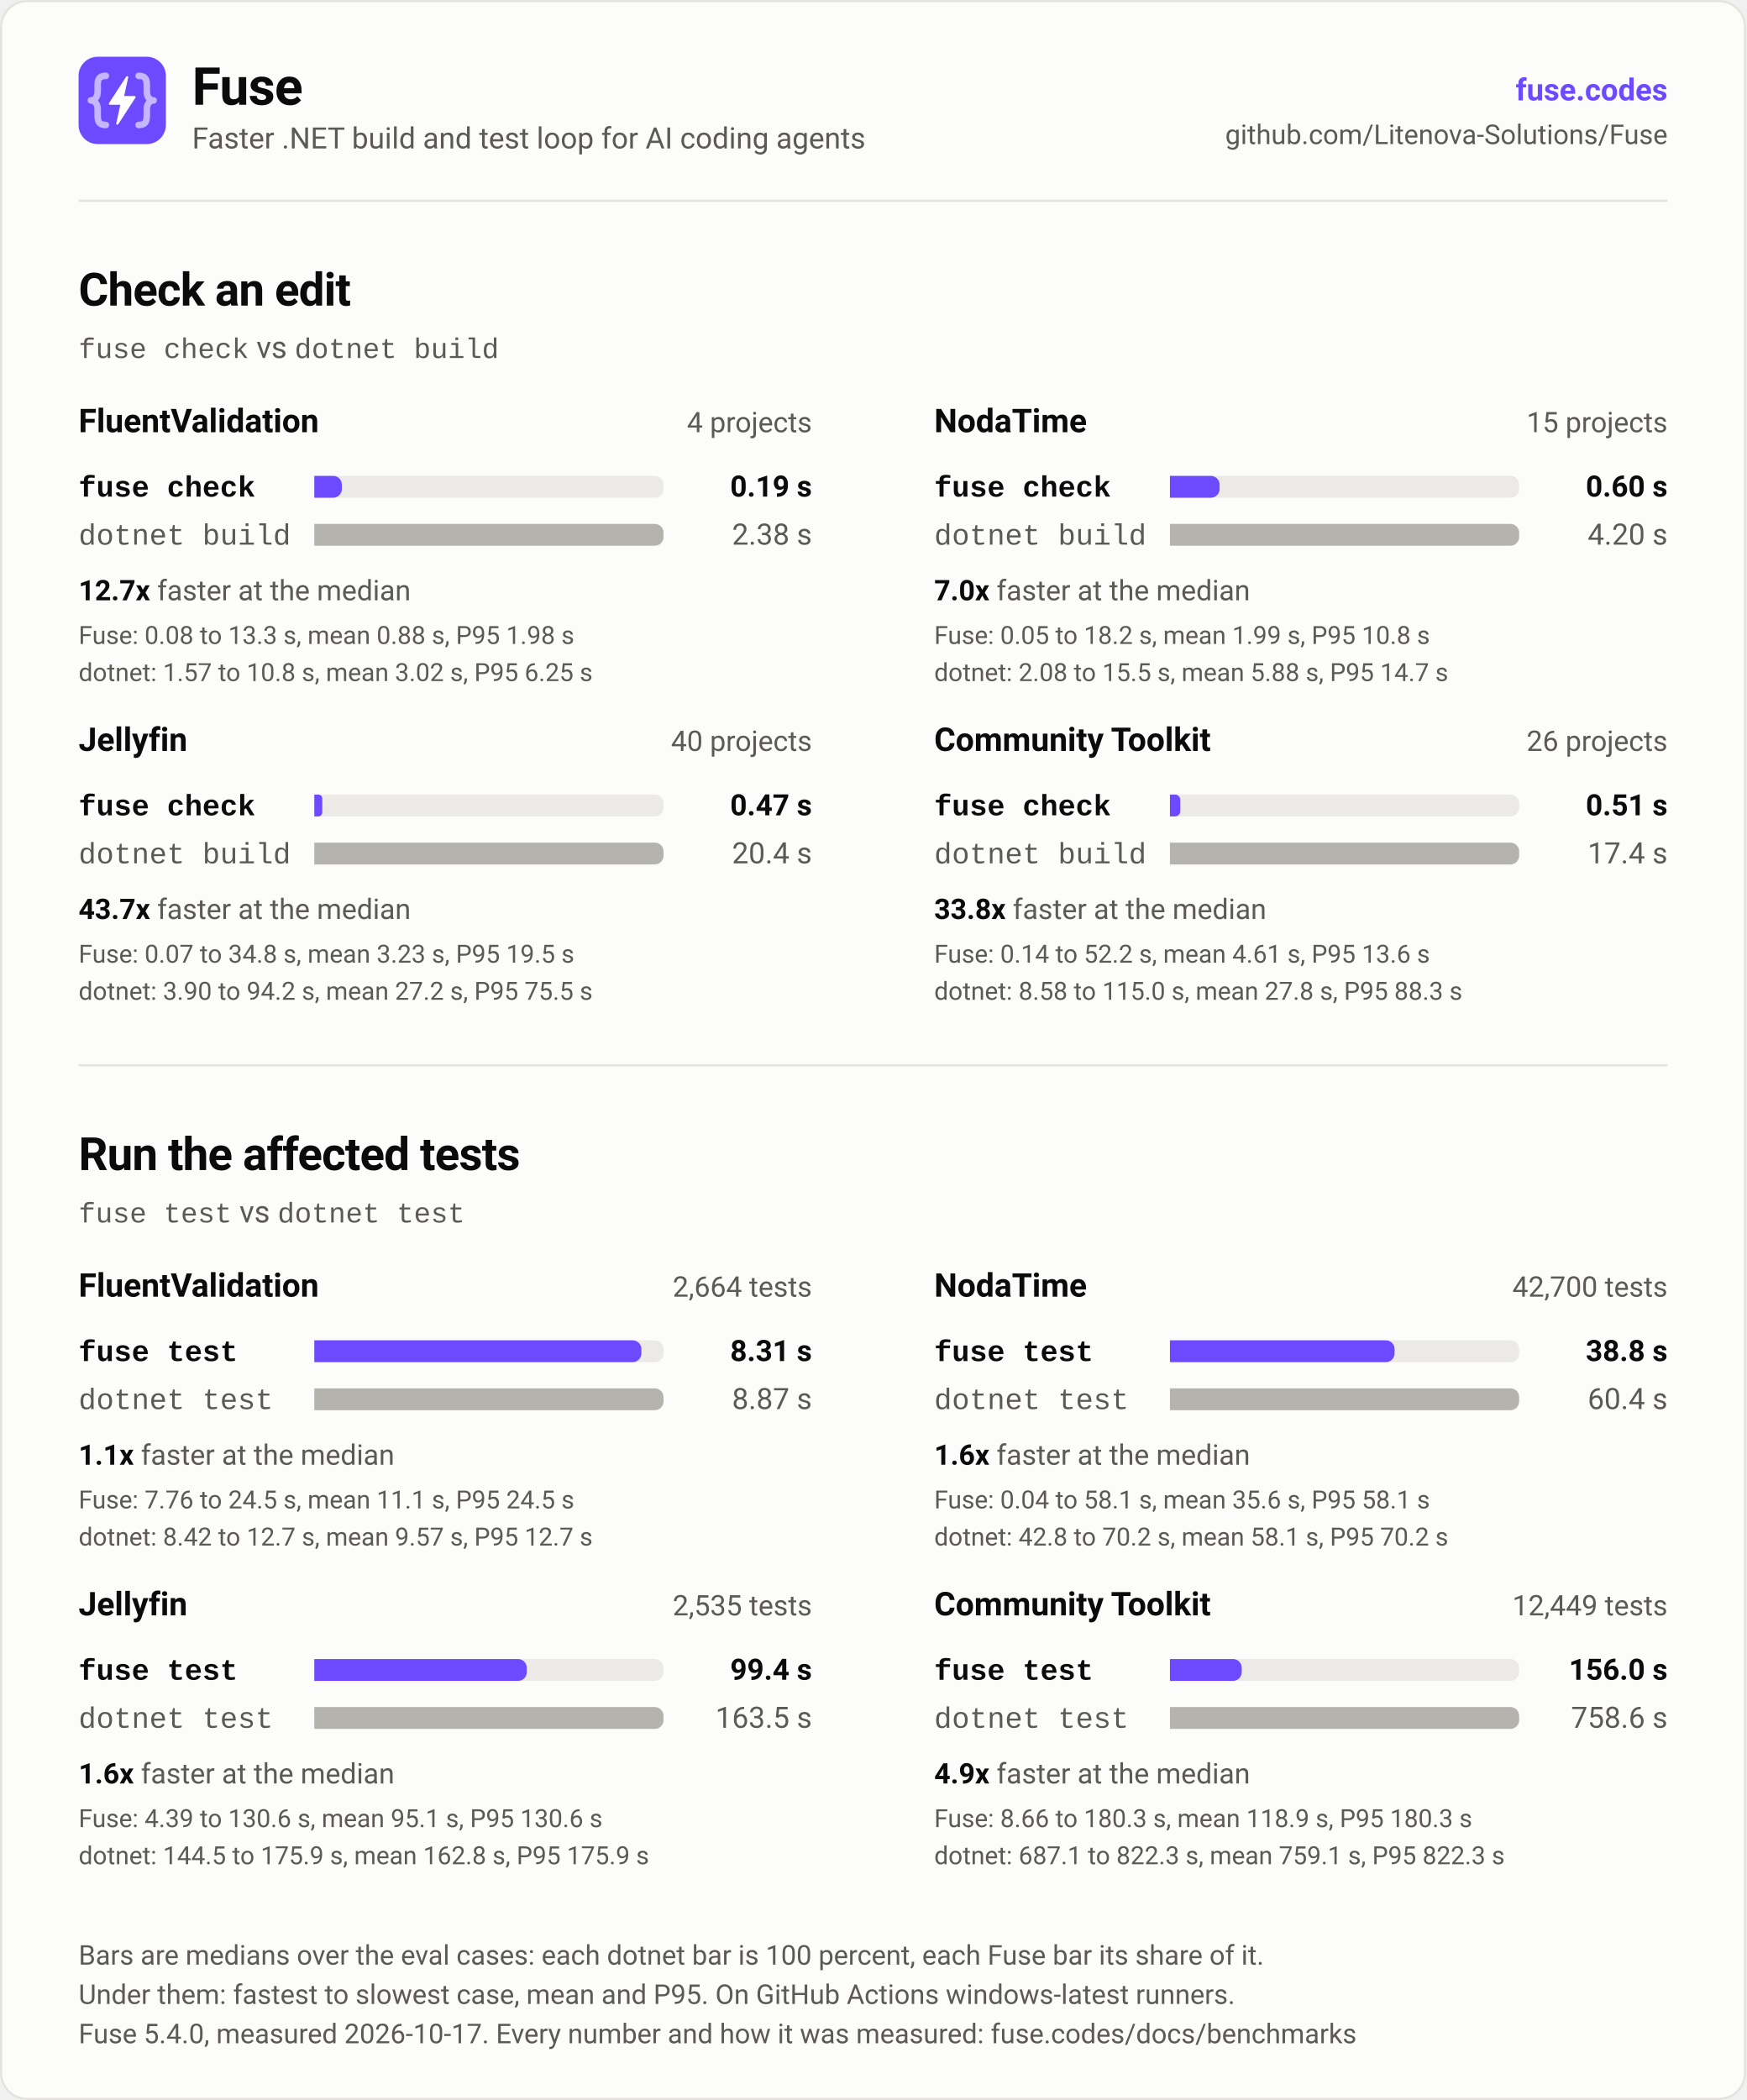
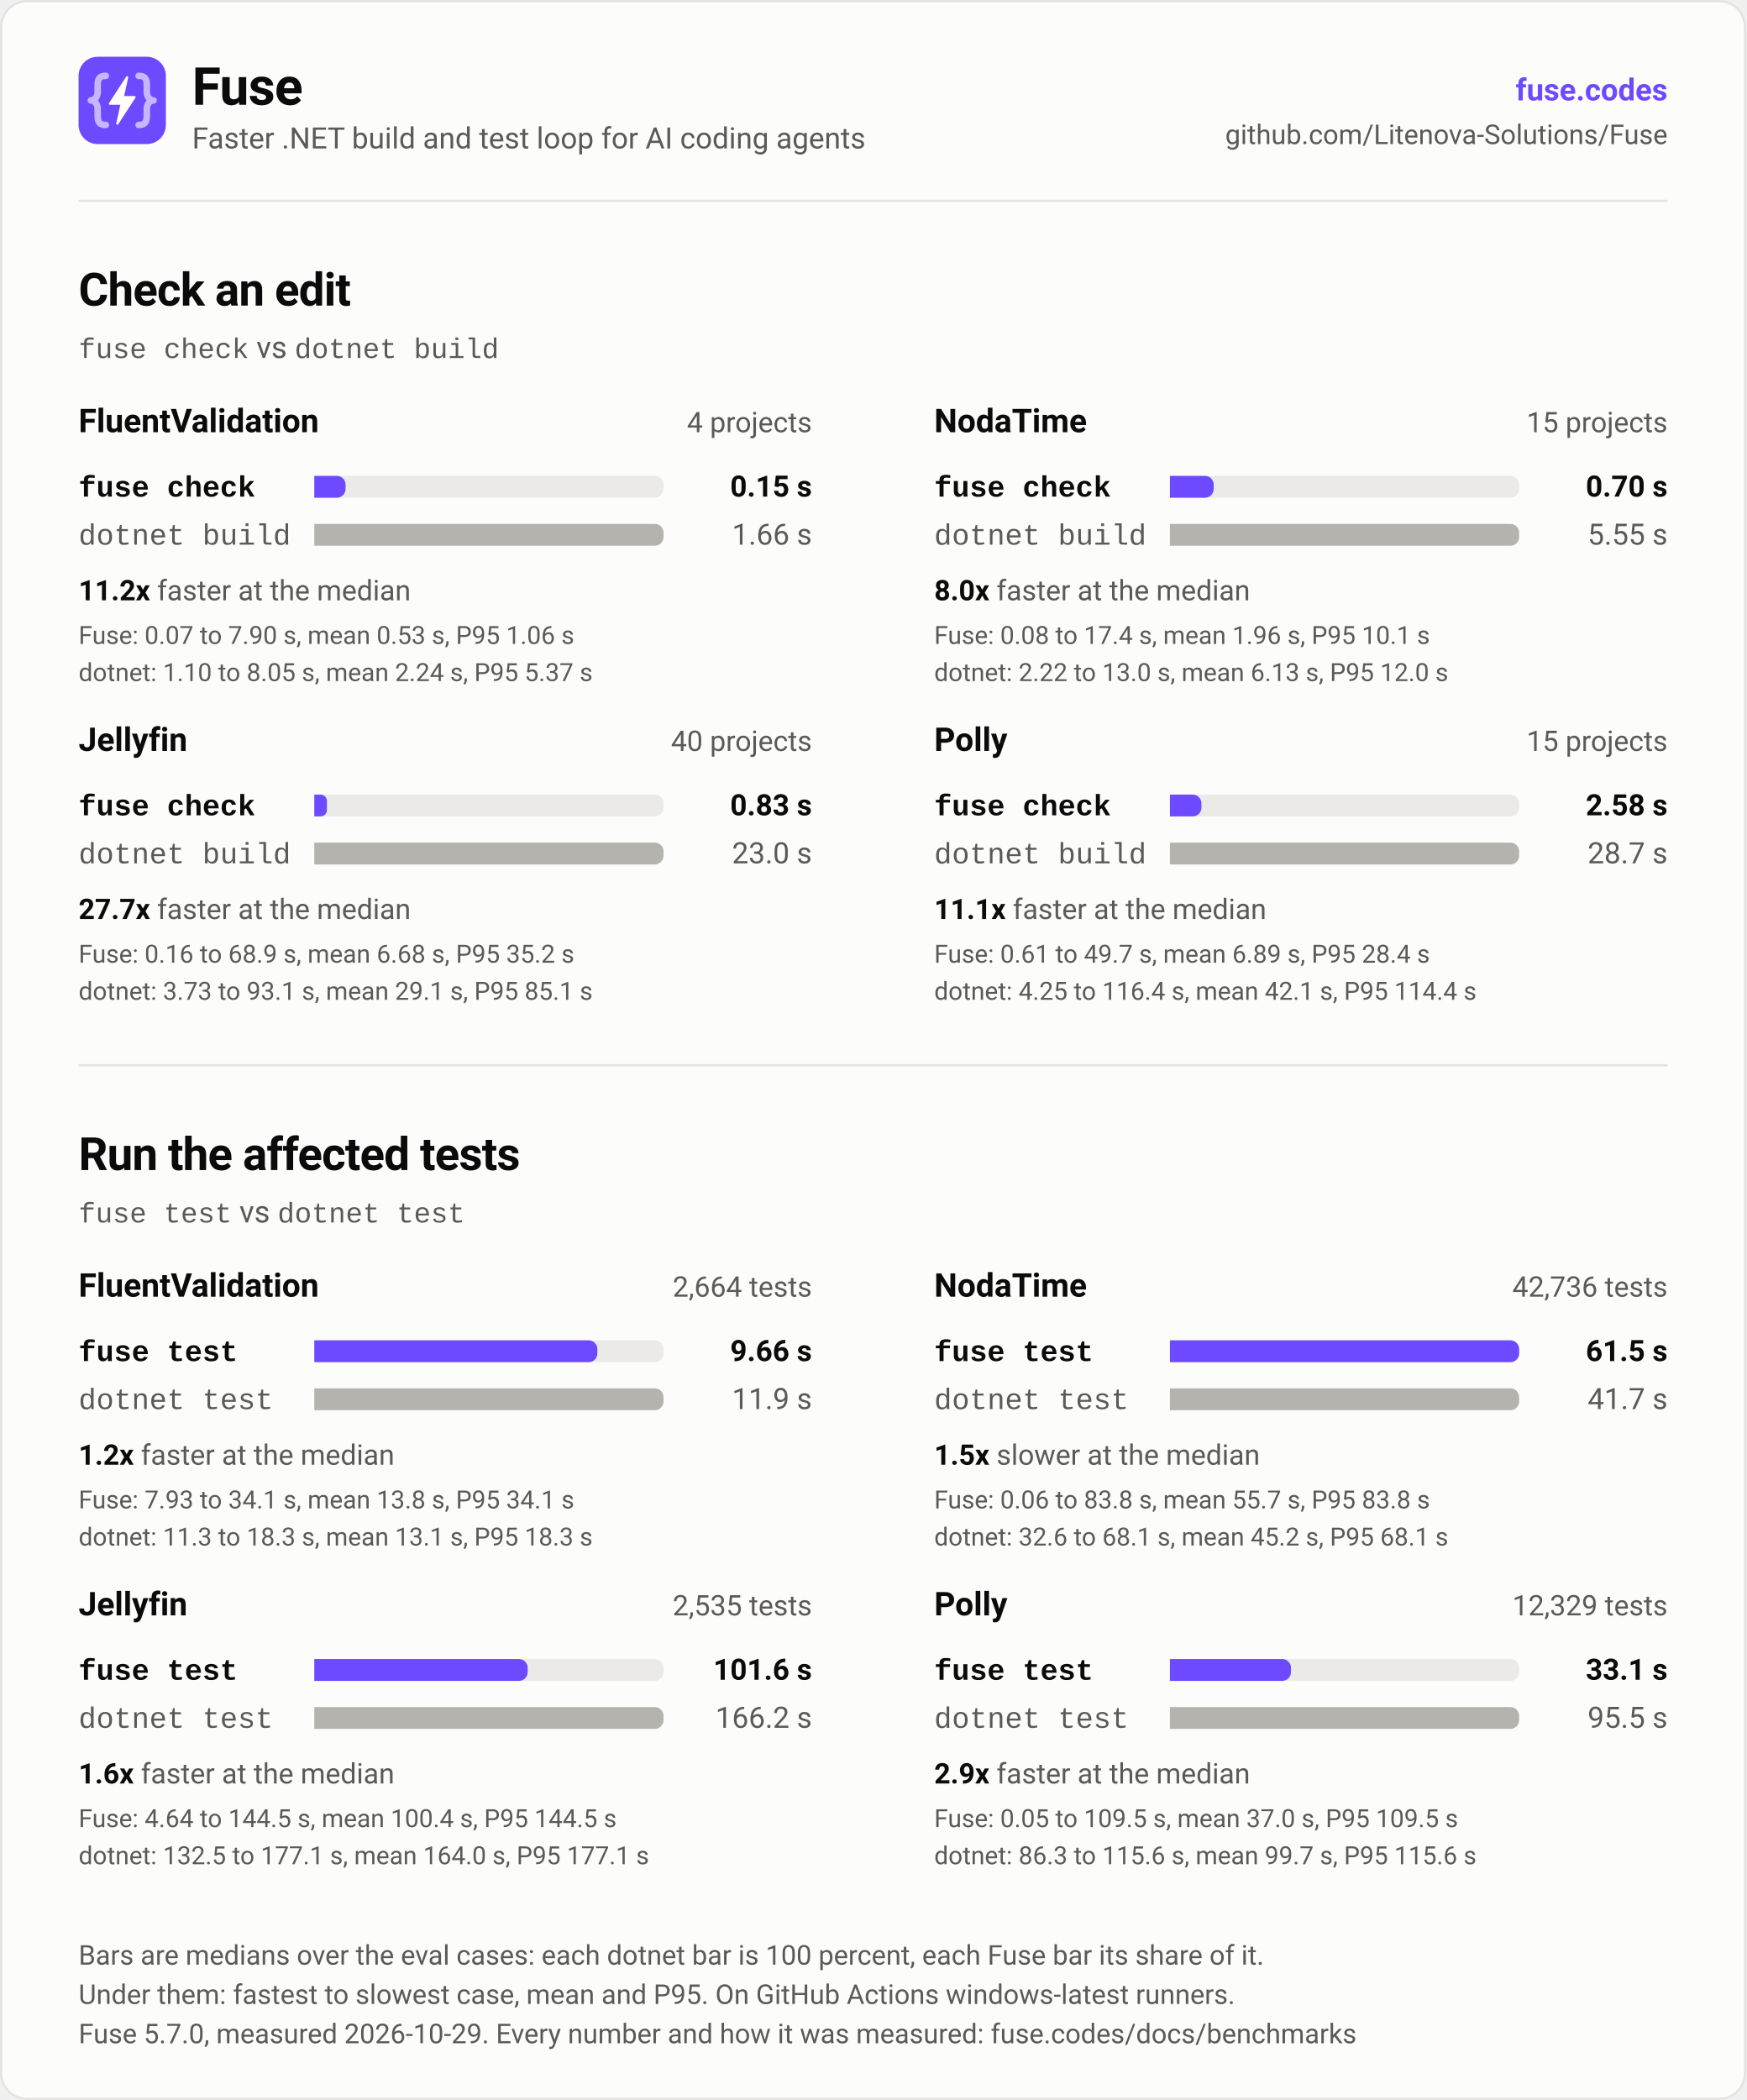
<svg xmlns="http://www.w3.org/2000/svg" viewBox="0 0 800 962" width="800" height="962" role="img" aria-labelledby="t d">
  <style>
  .bg { fill: #fcfcfb; stroke: #e4e3de; }
  .brand { font-size: 24px; font-weight: 700; letter-spacing: -0.3px; }
  .tagline { font-size: 13.5px; fill: #5b5a55; }
  .site { font-size: 14px; font-weight: 600; fill: #6d4aff; }
  .repo-url { font-size: 12.5px; fill: #5b5a55; }
  .rule { stroke: #e4e3de; }
  text { font-family: ui-sans-serif, system-ui, -apple-system, "Segoe UI", Roboto, sans-serif; fill: #0b0b0b; }
  .mono { font-family: ui-monospace, SFMono-Regular, Consolas, "Liberation Mono", monospace; }
  .panel { font-size: 21px; font-weight: 700; letter-spacing: -0.3px; }
  .sub { font-size: 14px; fill: #5b5a55; }
  .sub .mono { font-size: 13px; }
  .repo { font-size: 15px; font-weight: 600; }
  .meta, .note { font-size: 13px; fill: #5b5a55; }
  .note { font-size: 12.5px; }
  .cmd, .t { font-size: 13.5px; fill: #5b5a55; }
  .t { font-variant-numeric: tabular-nums; }
  .fuse-text { fill: #0b0b0b; font-weight: 600; }
  .speed { font-size: 13px; fill: #5b5a55; }
  .speed tspan { fill: #0b0b0b; font-weight: 600; }
  .stats { font-size: 11.5px; fill: #5b5a55; font-variant-numeric: tabular-nums; }
  .track { fill: #ebeae6; }
  .fill-slow { fill: #b4b3ad; }
  .fill-fuse { fill: #6d4aff; }
  @media (prefers-color-scheme: dark) {
    .bg { fill: #1a1a19; stroke: #34332f; }
    .tagline, .repo-url { fill: #b9b8af; }
    .site { fill: #9b85ff; }
    .rule { stroke: #34332f; }
    text, .fuse-text, .speed tspan { fill: #f4f4f0; }
    .sub, .meta, .note, .cmd, .t, .speed, .stats { fill: #b9b8af; }
    .fuse-text { fill: #f4f4f0; }
    .track { fill: #2e2d2a; }
    .fill-slow { fill: #6f6e68; }
    .fill-fuse { fill: #9b85ff; }
  }
</style>
  <rect class="bg" x="0.5" y="0.5" width="799" height="961" rx="12" />
  <g transform="translate(36,26) scale(1.25)">
    <rect width="32" height="32" rx="7" fill="#6d4aff" />
    <g fill="none" stroke="#ffffff" stroke-width="2.4" stroke-linecap="round" stroke-linejoin="round" opacity="0.6">
      <path d="M10 7c-2.5 0-3 1.2-3 3.5v2.3c0 1.8-1 3.2-2.5 3.2 1.5 0 2.5 1.4 2.5 3.2v2.3C7 23.8 7.5 25 10 25" />
      <path d="M22 7c2.5 0 3 1.2 3 3.5v2.3c0 1.8 1 3.2 2.5 3.2-1.5 0-2.5 1.4-2.5 3.2v2.3c0 2.3-.5 3.5-3 3.5" />
    </g>
    <path d="M17.8 7.5 11.5 17.2h4.3l-1.6 7.3 6.3-9.7h-4.3z" fill="#ffffff" stroke="#ffffff" stroke-width="0.8" stroke-linejoin="round" />
  </g>
  <text class="brand" x="88" y="48">Fuse</text>
  <text class="tagline" x="88" y="68">Faster .NET build and test loop for AI coding agents</text>
  <a href="https://fuse.codes">
    <text class="site" x="764" y="46" text-anchor="end">fuse.codes</text>
  </a>
  <a href="https://github.com/Litenova-Solutions/Fuse">
    <text class="repo-url" x="764" y="66" text-anchor="end">github.com/Litenova-Solutions/Fuse</text>
  </a>
  <line class="rule" x1="36" y1="92" x2="764" y2="92" />
  <text class="panel" x="36" y="140">Check an edit</text>
  <text class="sub" x="36" y="164">
    <tspan class="mono">fuse check</tspan> vs <tspan class="mono">dotnet build</tspan>
  </text>
  <text class="repo" x="36" y="198">FluentValidation</text>
  <text class="meta" x="372" y="198" text-anchor="end">4 projects</text>
  <text class="cmd mono fuse-text" x="36" y="227.5">fuse check</text>
  <path class="track" d="M144,218h156a4,4 0 0 1 4,4v2a4,4 0 0 1 -4,4h-156z" />
-   <path class="fill-fuse" d="M144,218h8.63a4,4 0 0 1 4,4v2a4,4 0 0 1 -4,4h-8.63z" />
-   <text class="t fuse-text" x="372" y="227.5" text-anchor="end">0.19 s</text>
+   <path class="fill-fuse" d="M144,218h10.32a4,4 0 0 1 4,4v2a4,4 0 0 1 -4,4h-10.32z" />
+   <text class="t fuse-text" x="372" y="227.5" text-anchor="end">0.15 s</text>
  <text class="cmd mono" x="36" y="249.5">dotnet build</text>
  <path class="fill-slow" d="M144,240h156a4,4 0 0 1 4,4v2a4,4 0 0 1 -4,4h-156z" />
-   <text class="t" x="372" y="249.5" text-anchor="end">2.38 s</text>
+   <text class="t" x="372" y="249.5" text-anchor="end">1.66 s</text>
  <text class="speed" x="36" y="275">
-     <tspan>12.7x</tspan> faster at the median</text>
-   <text class="stats" x="36" y="295">Fuse: 0.08 to 13.3 s, mean 0.88 s, P95 1.98 s</text>
-   <text class="stats" x="36" y="312">dotnet: 1.57 to 10.8 s, mean 3.02 s, P95 6.25 s</text>
+     <tspan>11.2x</tspan> faster at the median</text>
+   <text class="stats" x="36" y="295">Fuse: 0.07 to 7.90 s, mean 0.53 s, P95 1.06 s</text>
+   <text class="stats" x="36" y="312">dotnet: 1.10 to 8.05 s, mean 2.24 s, P95 5.37 s</text>
  <text class="repo" x="428" y="198">NodaTime</text>
  <text class="meta" x="764" y="198" text-anchor="end">15 projects</text>
  <text class="cmd mono fuse-text" x="428" y="227.5">fuse check</text>
  <path class="track" d="M536,218h156a4,4 0 0 1 4,4v2a4,4 0 0 1 -4,4h-156z" />
-   <path class="fill-fuse" d="M536,218h18.75a4,4 0 0 1 4,4v2a4,4 0 0 1 -4,4h-18.75z" />
-   <text class="t fuse-text" x="764" y="227.5" text-anchor="end">0.60 s</text>
+   <path class="fill-fuse" d="M536,218h16.06a4,4 0 0 1 4,4v2a4,4 0 0 1 -4,4h-16.06z" />
+   <text class="t fuse-text" x="764" y="227.5" text-anchor="end">0.70 s</text>
  <text class="cmd mono" x="428" y="249.5">dotnet build</text>
  <path class="fill-slow" d="M536,240h156a4,4 0 0 1 4,4v2a4,4 0 0 1 -4,4h-156z" />
-   <text class="t" x="764" y="249.5" text-anchor="end">4.20 s</text>
+   <text class="t" x="764" y="249.5" text-anchor="end">5.55 s</text>
  <text class="speed" x="428" y="275">
-     <tspan>7.0x</tspan> faster at the median</text>
-   <text class="stats" x="428" y="295">Fuse: 0.05 to 18.2 s, mean 1.99 s, P95 10.8 s</text>
-   <text class="stats" x="428" y="312">dotnet: 2.08 to 15.5 s, mean 5.88 s, P95 14.7 s</text>
+     <tspan>8.0x</tspan> faster at the median</text>
+   <text class="stats" x="428" y="295">Fuse: 0.08 to 17.4 s, mean 1.96 s, P95 10.1 s</text>
+   <text class="stats" x="428" y="312">dotnet: 2.22 to 13.0 s, mean 6.13 s, P95 12.0 s</text>
  <text class="repo" x="36" y="344">Jellyfin</text>
  <text class="meta" x="372" y="344" text-anchor="end">40 projects</text>
  <text class="cmd mono fuse-text" x="36" y="373.5">fuse check</text>
  <path class="track" d="M144,364h156a4,4 0 0 1 4,4v2a4,4 0 0 1 -4,4h-156z" />
-   <path class="fill-fuse" d="M144,364h1.83a1.83,1.83 0 0 1 1.83,1.83v6.34a1.83,1.83 0 0 1 -1.83,1.83h-1.83z" />
-   <text class="t fuse-text" x="372" y="373.5" text-anchor="end">0.47 s</text>
+   <path class="fill-fuse" d="M144,364h2.89a2.89,2.89 0 0 1 2.89,2.89v4.21a2.89,2.89 0 0 1 -2.89,2.89h-2.89z" />
+   <text class="t fuse-text" x="372" y="373.5" text-anchor="end">0.83 s</text>
  <text class="cmd mono" x="36" y="395.5">dotnet build</text>
  <path class="fill-slow" d="M144,386h156a4,4 0 0 1 4,4v2a4,4 0 0 1 -4,4h-156z" />
-   <text class="t" x="372" y="395.5" text-anchor="end">20.4 s</text>
+   <text class="t" x="372" y="395.5" text-anchor="end">23.0 s</text>
  <text class="speed" x="36" y="421">
-     <tspan>43.7x</tspan> faster at the median</text>
-   <text class="stats" x="36" y="441">Fuse: 0.07 to 34.8 s, mean 3.23 s, P95 19.5 s</text>
-   <text class="stats" x="36" y="458">dotnet: 3.90 to 94.2 s, mean 27.2 s, P95 75.5 s</text>
-   <text class="repo" x="428" y="344">Community Toolkit</text>
-   <text class="meta" x="764" y="344" text-anchor="end">26 projects</text>
+     <tspan>27.7x</tspan> faster at the median</text>
+   <text class="stats" x="36" y="441">Fuse: 0.16 to 68.9 s, mean 6.68 s, P95 35.2 s</text>
+   <text class="stats" x="36" y="458">dotnet: 3.73 to 93.1 s, mean 29.1 s, P95 85.1 s</text>
+   <text class="repo" x="428" y="344">Polly</text>
+   <text class="meta" x="764" y="344" text-anchor="end">15 projects</text>
  <text class="cmd mono fuse-text" x="428" y="373.5">fuse check</text>
  <path class="track" d="M536,364h156a4,4 0 0 1 4,4v2a4,4 0 0 1 -4,4h-156z" />
-   <path class="fill-fuse" d="M536,364h2.36a2.36,2.36 0 0 1 2.36,2.36v5.27a2.36,2.36 0 0 1 -2.36,2.36h-2.36z" />
-   <text class="t fuse-text" x="764" y="373.5" text-anchor="end">0.51 s</text>
+   <path class="fill-fuse" d="M536,364h10.43a4,4 0 0 1 4,4v2a4,4 0 0 1 -4,4h-10.43z" />
+   <text class="t fuse-text" x="764" y="373.5" text-anchor="end">2.58 s</text>
  <text class="cmd mono" x="428" y="395.5">dotnet build</text>
  <path class="fill-slow" d="M536,386h156a4,4 0 0 1 4,4v2a4,4 0 0 1 -4,4h-156z" />
-   <text class="t" x="764" y="395.5" text-anchor="end">17.4 s</text>
+   <text class="t" x="764" y="395.5" text-anchor="end">28.7 s</text>
  <text class="speed" x="428" y="421">
-     <tspan>33.8x</tspan> faster at the median</text>
-   <text class="stats" x="428" y="441">Fuse: 0.14 to 52.2 s, mean 4.61 s, P95 13.6 s</text>
-   <text class="stats" x="428" y="458">dotnet: 8.58 to 115.0 s, mean 27.8 s, P95 88.3 s</text>
+     <tspan>11.1x</tspan> faster at the median</text>
+   <text class="stats" x="428" y="441">Fuse: 0.61 to 49.7 s, mean 6.89 s, P95 28.4 s</text>
+   <text class="stats" x="428" y="458">dotnet: 4.25 to 116.4 s, mean 42.1 s, P95 114.4 s</text>
  <line class="rule" x1="36" y1="488" x2="764" y2="488" />
  <text class="panel" x="36" y="536">Run the affected tests</text>
  <text class="sub" x="36" y="560">
    <tspan class="mono">fuse test</tspan> vs <tspan class="mono">dotnet test</tspan>
  </text>
  <text class="repo" x="36" y="594">FluentValidation</text>
  <text class="meta" x="372" y="594" text-anchor="end">2,664 tests</text>
  <text class="cmd mono fuse-text" x="36" y="623.5">fuse test</text>
  <path class="track" d="M144,614h156a4,4 0 0 1 4,4v2a4,4 0 0 1 -4,4h-156z" />
-   <path class="fill-fuse" d="M144,614h145.85a4,4 0 0 1 4,4v2a4,4 0 0 1 -4,4h-145.85z" />
-   <text class="t fuse-text" x="372" y="623.5" text-anchor="end">8.31 s</text>
+   <path class="fill-fuse" d="M144,614h125.69a4,4 0 0 1 4,4v2a4,4 0 0 1 -4,4h-125.69z" />
+   <text class="t fuse-text" x="372" y="623.5" text-anchor="end">9.66 s</text>
  <text class="cmd mono" x="36" y="645.5">dotnet test</text>
  <path class="fill-slow" d="M144,636h156a4,4 0 0 1 4,4v2a4,4 0 0 1 -4,4h-156z" />
-   <text class="t" x="372" y="645.5" text-anchor="end">8.87 s</text>
+   <text class="t" x="372" y="645.5" text-anchor="end">11.9 s</text>
  <text class="speed" x="36" y="671">
-     <tspan>1.1x</tspan> faster at the median</text>
-   <text class="stats" x="36" y="691">Fuse: 7.76 to 24.5 s, mean 11.1 s, P95 24.5 s</text>
-   <text class="stats" x="36" y="708">dotnet: 8.42 to 12.7 s, mean 9.57 s, P95 12.7 s</text>
+     <tspan>1.2x</tspan> faster at the median</text>
+   <text class="stats" x="36" y="691">Fuse: 7.93 to 34.1 s, mean 13.8 s, P95 34.1 s</text>
+   <text class="stats" x="36" y="708">dotnet: 11.3 to 18.3 s, mean 13.1 s, P95 18.3 s</text>
  <text class="repo" x="428" y="594">NodaTime</text>
-   <text class="meta" x="764" y="594" text-anchor="end">42,700 tests</text>
+   <text class="meta" x="764" y="594" text-anchor="end">42,736 tests</text>
  <text class="cmd mono fuse-text" x="428" y="623.5">fuse test</text>
  <path class="track" d="M536,614h156a4,4 0 0 1 4,4v2a4,4 0 0 1 -4,4h-156z" />
-   <path class="fill-fuse" d="M536,614h98.92a4,4 0 0 1 4,4v2a4,4 0 0 1 -4,4h-98.92z" />
-   <text class="t fuse-text" x="764" y="623.5" text-anchor="end">38.8 s</text>
+   <path class="fill-fuse" d="M536,614h156a4,4 0 0 1 4,4v2a4,4 0 0 1 -4,4h-156z" />
+   <text class="t fuse-text" x="764" y="623.5" text-anchor="end">61.5 s</text>
  <text class="cmd mono" x="428" y="645.5">dotnet test</text>
  <path class="fill-slow" d="M536,636h156a4,4 0 0 1 4,4v2a4,4 0 0 1 -4,4h-156z" />
-   <text class="t" x="764" y="645.5" text-anchor="end">60.4 s</text>
+   <text class="t" x="764" y="645.5" text-anchor="end">41.7 s</text>
  <text class="speed" x="428" y="671">
-     <tspan>1.6x</tspan> faster at the median</text>
-   <text class="stats" x="428" y="691">Fuse: 0.04 to 58.1 s, mean 35.6 s, P95 58.1 s</text>
-   <text class="stats" x="428" y="708">dotnet: 42.8 to 70.2 s, mean 58.1 s, P95 70.2 s</text>
+     <tspan>1.5x</tspan> slower at the median</text>
+   <text class="stats" x="428" y="691">Fuse: 0.06 to 83.8 s, mean 55.7 s, P95 83.8 s</text>
+   <text class="stats" x="428" y="708">dotnet: 32.6 to 68.1 s, mean 45.2 s, P95 68.1 s</text>
  <text class="repo" x="36" y="740">Jellyfin</text>
  <text class="meta" x="372" y="740" text-anchor="end">2,535 tests</text>
  <text class="cmd mono fuse-text" x="36" y="769.5">fuse test</text>
  <path class="track" d="M144,760h156a4,4 0 0 1 4,4v2a4,4 0 0 1 -4,4h-156z" />
-   <path class="fill-fuse" d="M144,760h93.34a4,4 0 0 1 4,4v2a4,4 0 0 1 -4,4h-93.34z" />
-   <text class="t fuse-text" x="372" y="769.5" text-anchor="end">99.4 s</text>
+   <path class="fill-fuse" d="M144,760h93.76a4,4 0 0 1 4,4v2a4,4 0 0 1 -4,4h-93.76z" />
+   <text class="t fuse-text" x="372" y="769.5" text-anchor="end">101.6 s</text>
  <text class="cmd mono" x="36" y="791.5">dotnet test</text>
  <path class="fill-slow" d="M144,782h156a4,4 0 0 1 4,4v2a4,4 0 0 1 -4,4h-156z" />
-   <text class="t" x="372" y="791.5" text-anchor="end">163.5 s</text>
+   <text class="t" x="372" y="791.5" text-anchor="end">166.2 s</text>
  <text class="speed" x="36" y="817">
    <tspan>1.6x</tspan> faster at the median</text>
-   <text class="stats" x="36" y="837">Fuse: 4.39 to 130.6 s, mean 95.1 s, P95 130.6 s</text>
-   <text class="stats" x="36" y="854">dotnet: 144.5 to 175.9 s, mean 162.8 s, P95 175.9 s</text>
-   <text class="repo" x="428" y="740">Community Toolkit</text>
-   <text class="meta" x="764" y="740" text-anchor="end">12,449 tests</text>
+   <text class="stats" x="36" y="837">Fuse: 4.64 to 144.5 s, mean 100.4 s, P95 144.5 s</text>
+   <text class="stats" x="36" y="854">dotnet: 132.5 to 177.1 s, mean 164.0 s, P95 177.1 s</text>
+   <text class="repo" x="428" y="740">Polly</text>
+   <text class="meta" x="764" y="740" text-anchor="end">12,329 tests</text>
  <text class="cmd mono fuse-text" x="428" y="769.5">fuse test</text>
  <path class="track" d="M536,760h156a4,4 0 0 1 4,4v2a4,4 0 0 1 -4,4h-156z" />
-   <path class="fill-fuse" d="M536,760h28.89a4,4 0 0 1 4,4v2a4,4 0 0 1 -4,4h-28.89z" />
-   <text class="t fuse-text" x="764" y="769.5" text-anchor="end">156.0 s</text>
+   <path class="fill-fuse" d="M536,760h51.46a4,4 0 0 1 4,4v2a4,4 0 0 1 -4,4h-51.46z" />
+   <text class="t fuse-text" x="764" y="769.5" text-anchor="end">33.1 s</text>
  <text class="cmd mono" x="428" y="791.5">dotnet test</text>
  <path class="fill-slow" d="M536,782h156a4,4 0 0 1 4,4v2a4,4 0 0 1 -4,4h-156z" />
-   <text class="t" x="764" y="791.5" text-anchor="end">758.6 s</text>
+   <text class="t" x="764" y="791.5" text-anchor="end">95.5 s</text>
  <text class="speed" x="428" y="817">
-     <tspan>4.9x</tspan> faster at the median</text>
-   <text class="stats" x="428" y="837">Fuse: 8.66 to 180.3 s, mean 118.9 s, P95 180.3 s</text>
-   <text class="stats" x="428" y="854">dotnet: 687.1 to 822.3 s, mean 759.1 s, P95 822.3 s</text>
+     <tspan>2.9x</tspan> faster at the median</text>
+   <text class="stats" x="428" y="837">Fuse: 0.05 to 109.5 s, mean 37.0 s, P95 109.5 s</text>
+   <text class="stats" x="428" y="854">dotnet: 86.3 to 115.6 s, mean 99.7 s, P95 115.6 s</text>
  <text class="note" x="36" y="900">Bars are medians over the eval cases: each dotnet bar is 100 percent, each Fuse bar its share of it.</text>
  <text class="note" x="36" y="918">Under them: fastest to slowest case, mean and P95. On GitHub Actions windows-latest runners.</text>
-   <text class="note" x="36" y="936">Fuse 5.4.0, measured 2026-10-17. Every number and how it was measured: fuse.codes/docs/benchmarks</text>
+   <text class="note" x="36" y="936">Fuse 5.7.0, measured 2026-10-29. Every number and how it was measured: fuse.codes/docs/benchmarks</text>
</svg>
